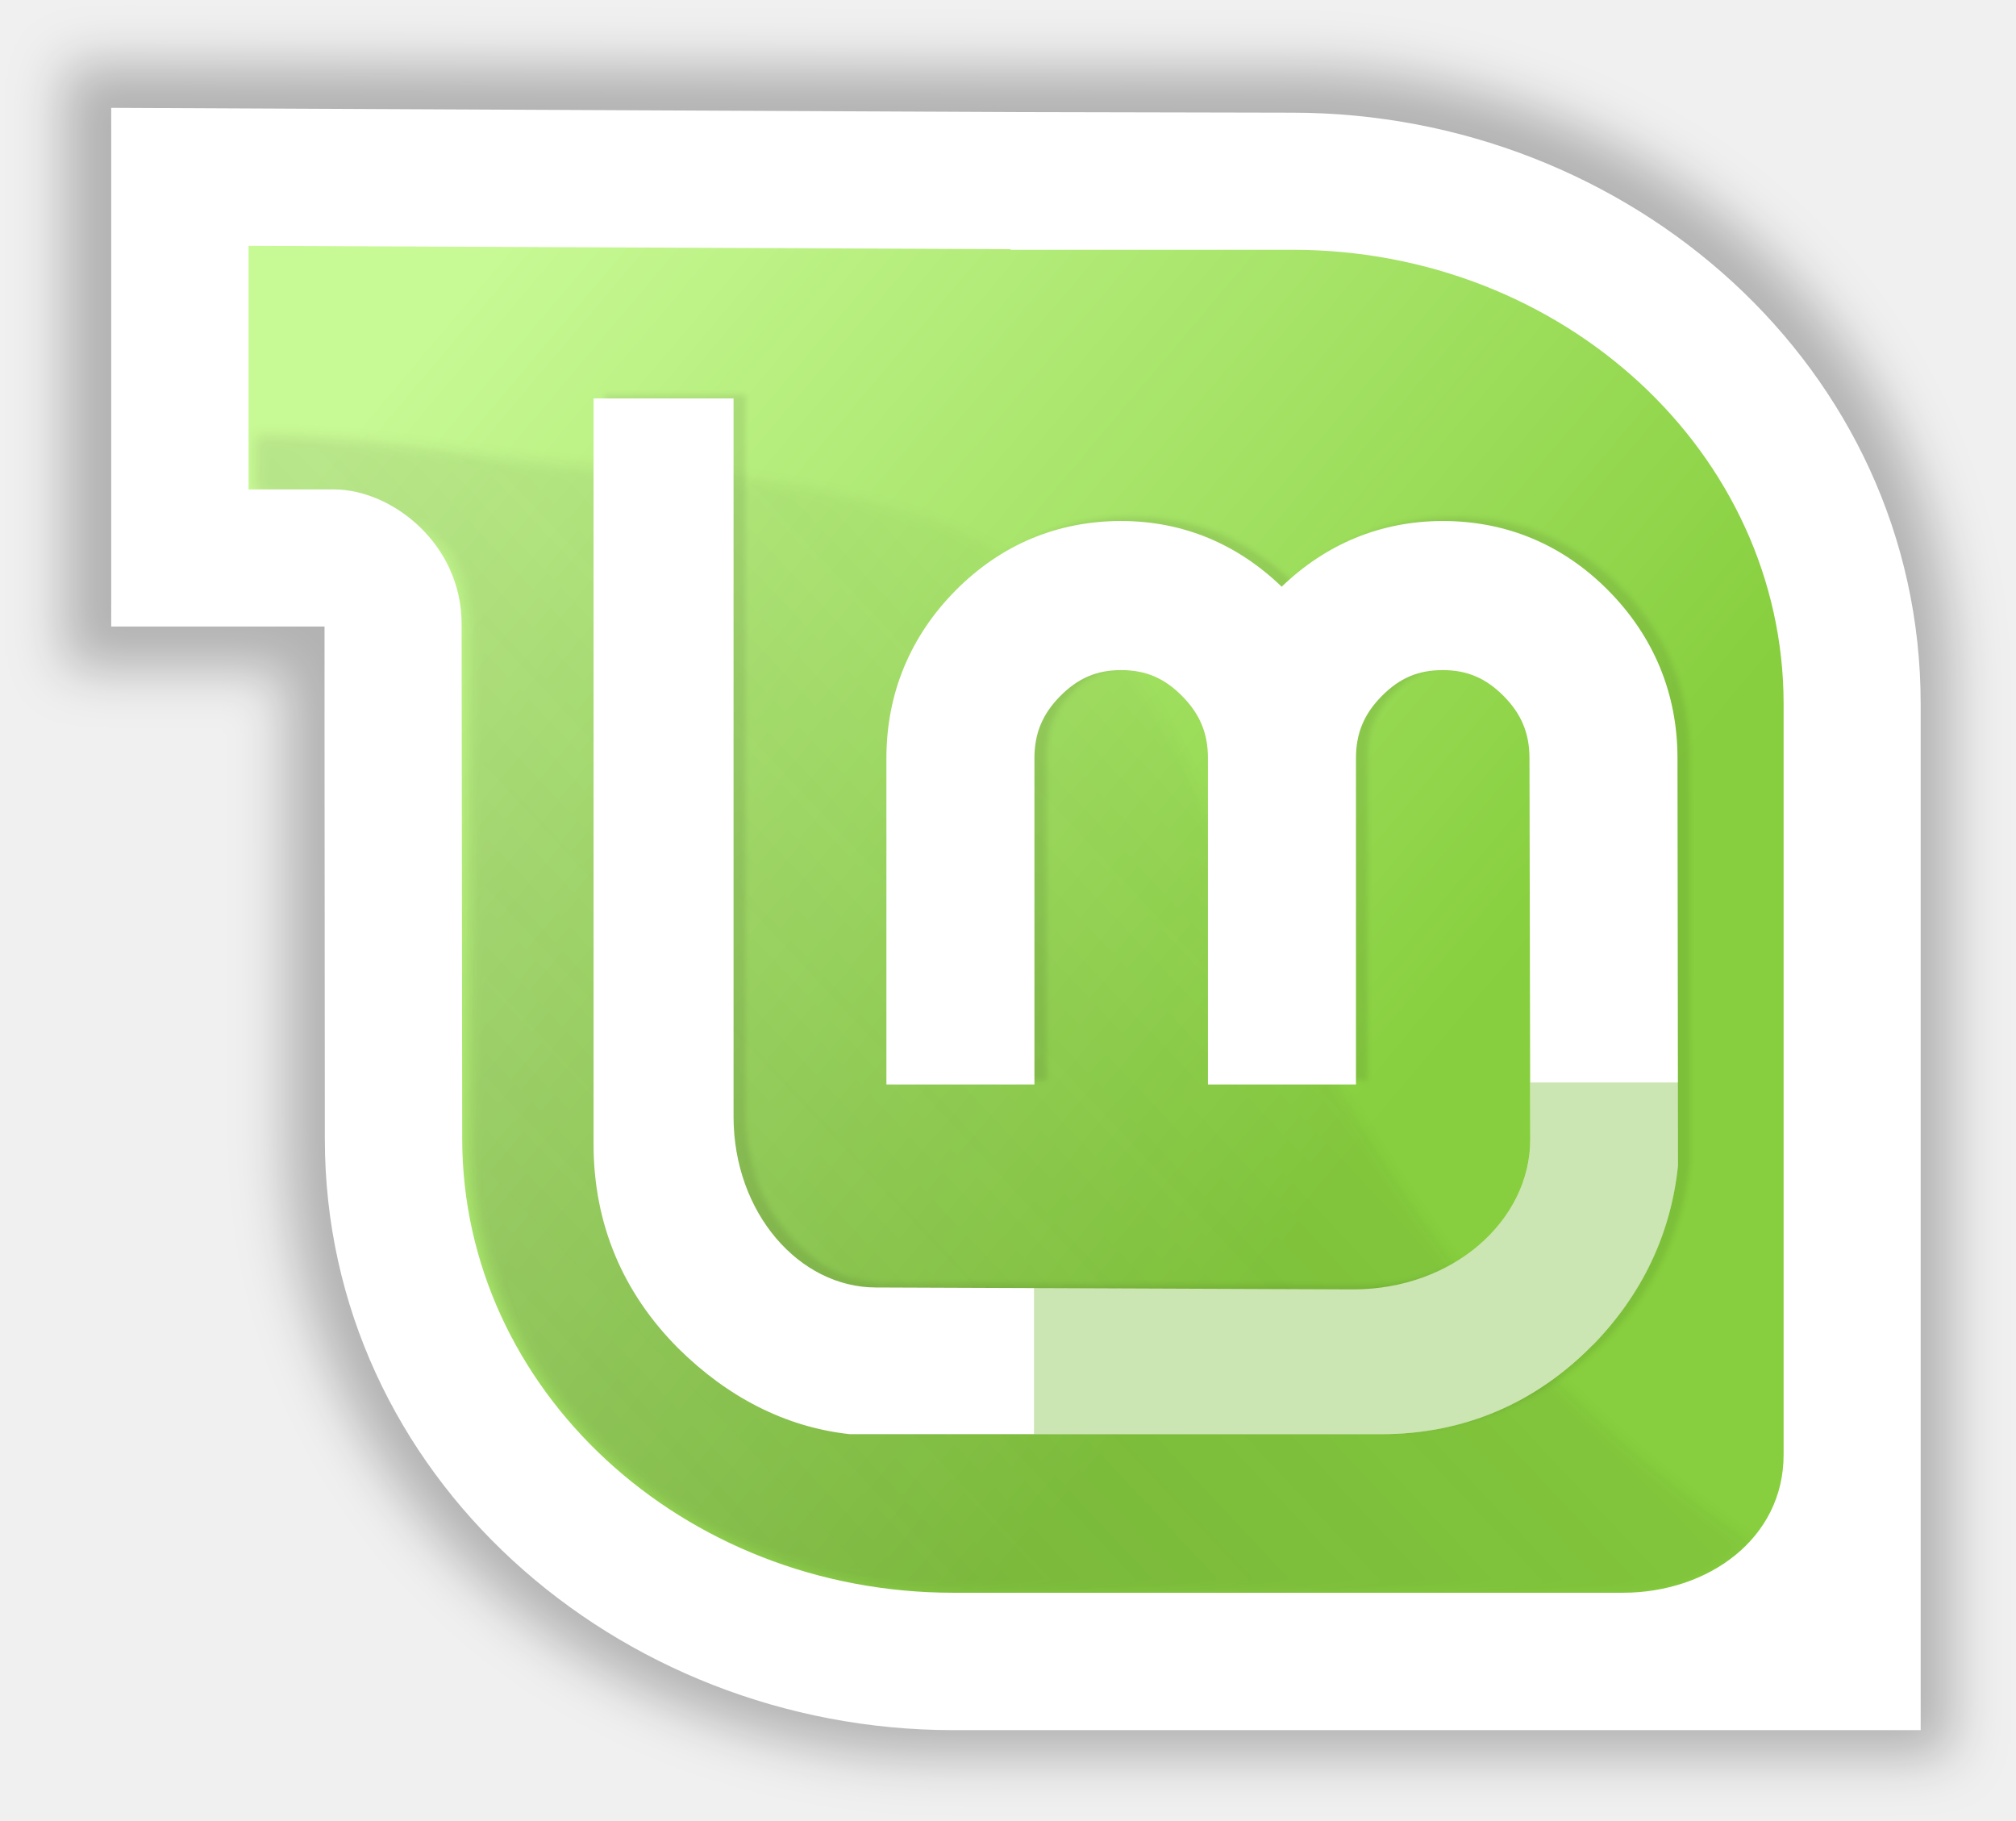
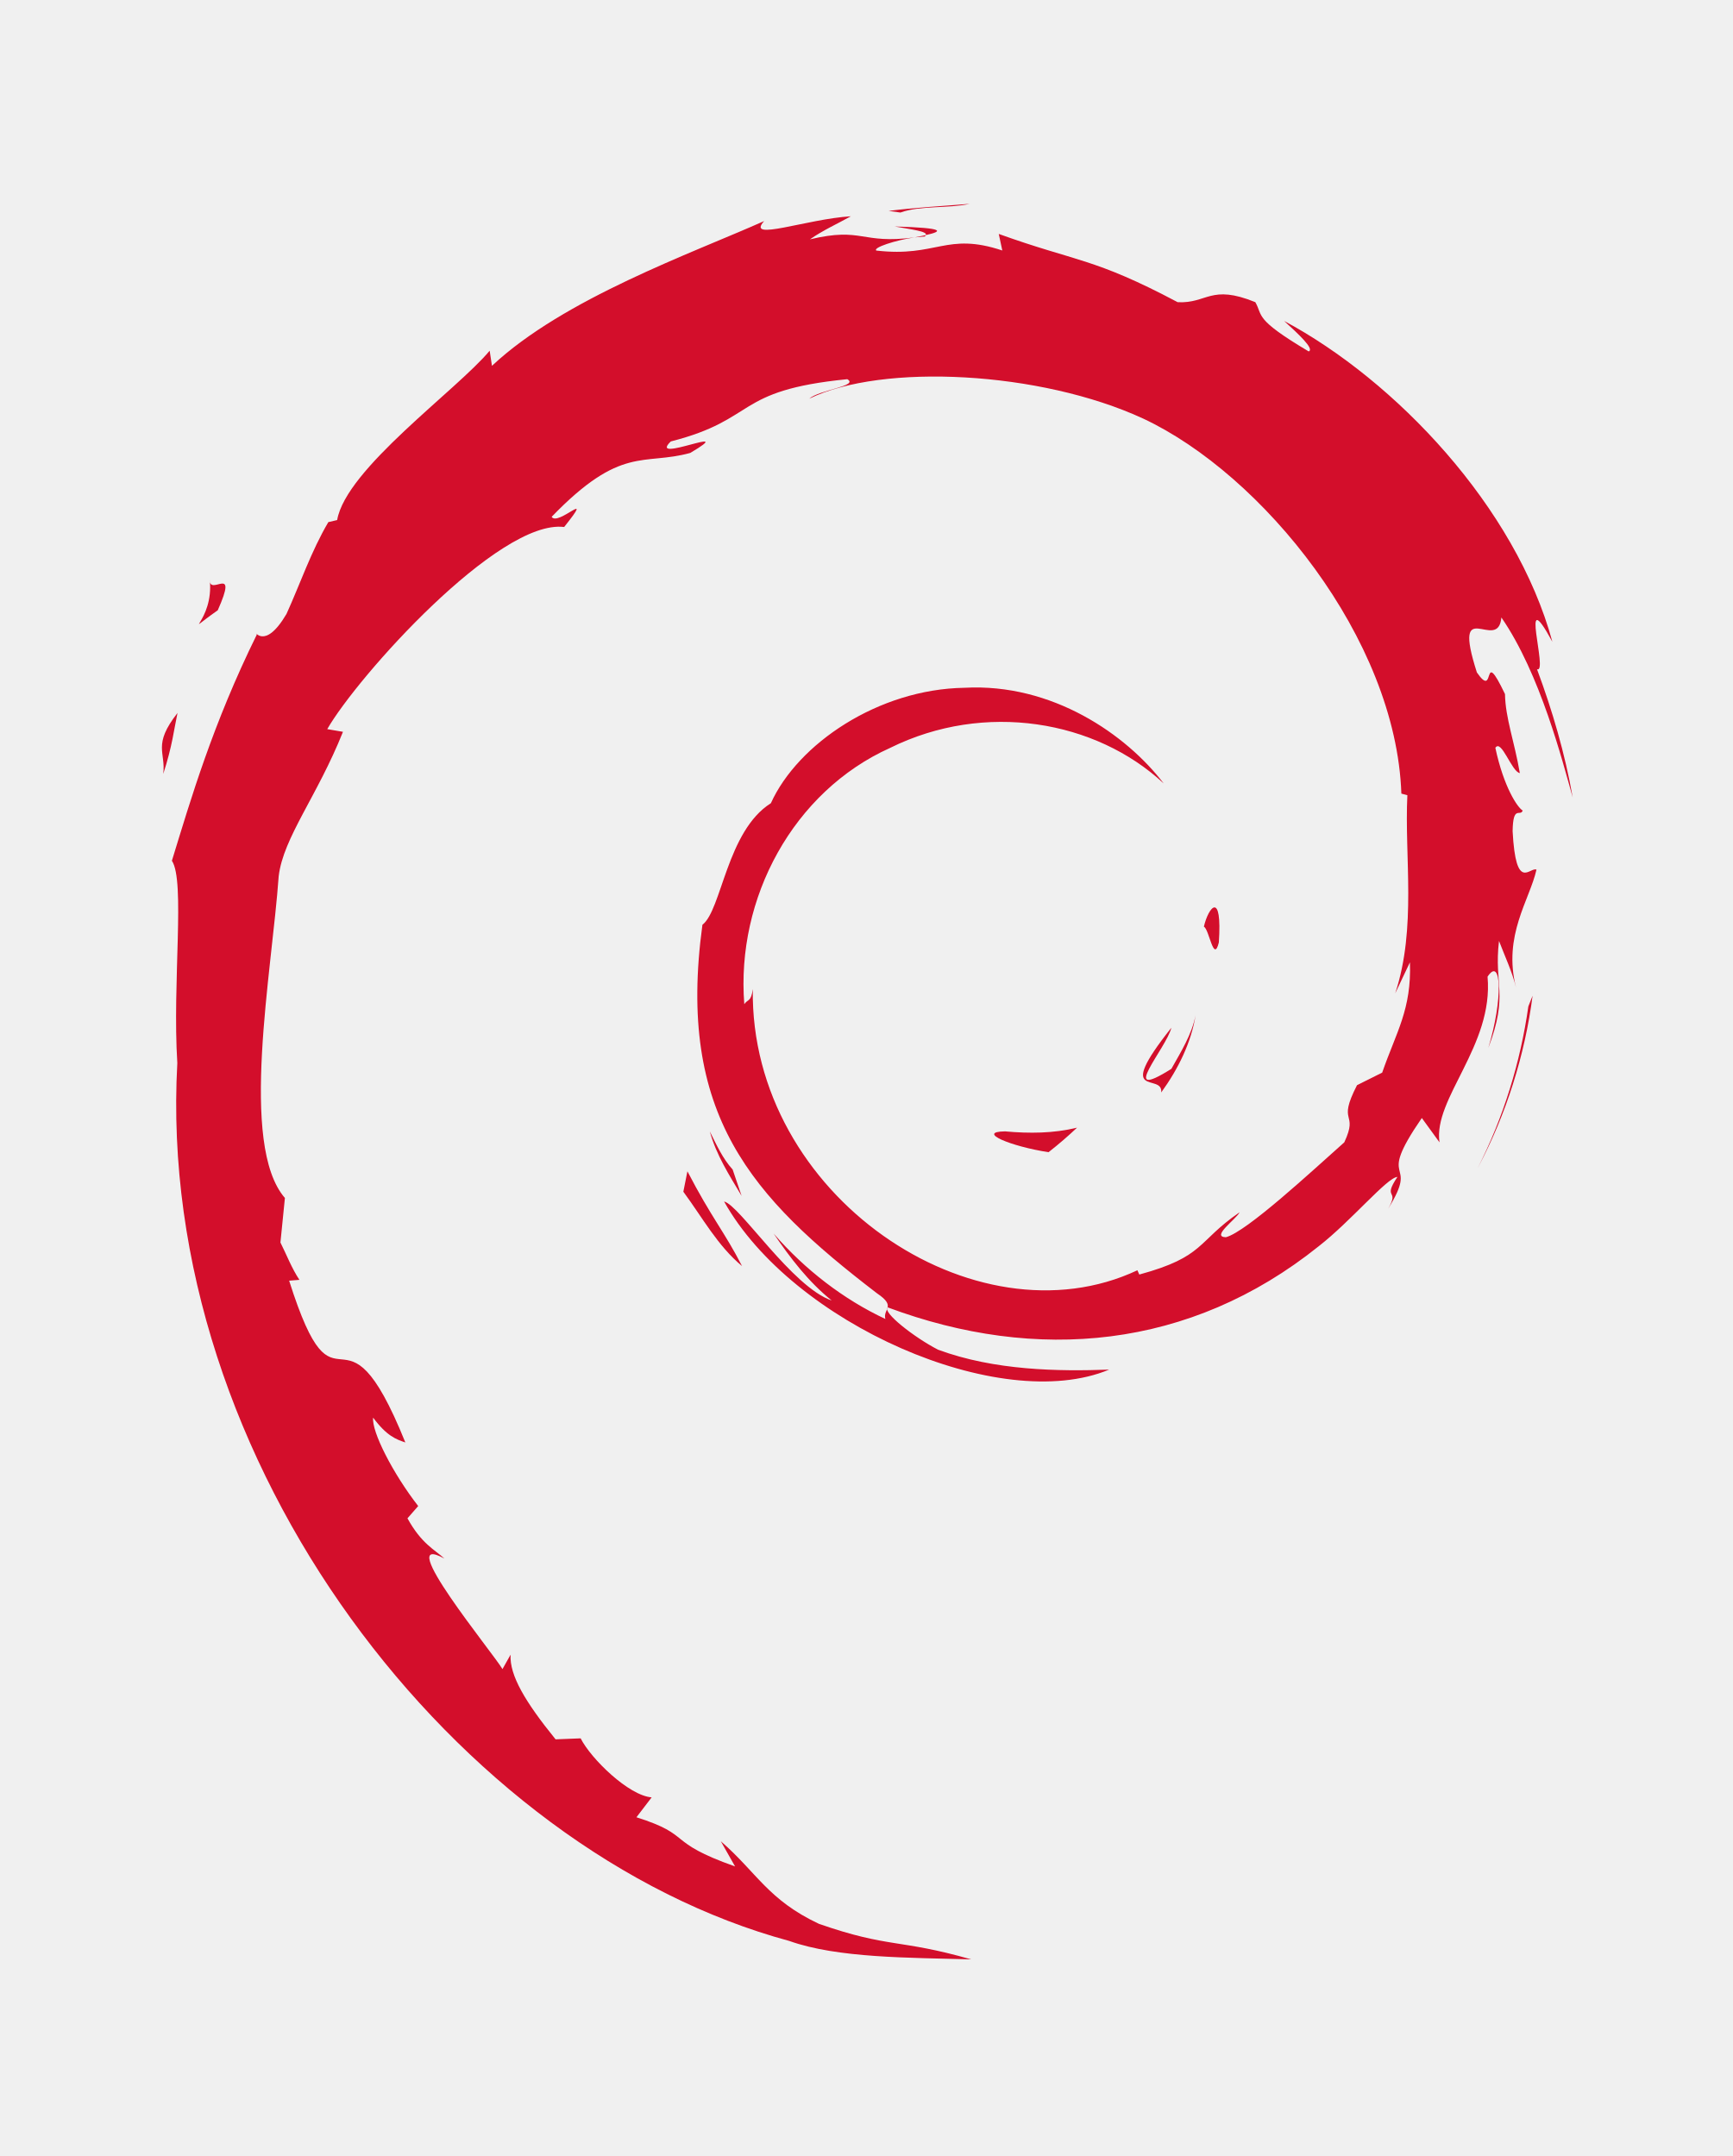
- <svg xmlns="http://www.w3.org/2000/svg" xmlns:xlink="http://www.w3.org/1999/xlink" width="736.606" height="665.232" id="svg2980" version="1.1">
-   <defs id="defs2982">
-     <filter color-interpolation-filters="sRGB" id="filter3546">
-       <feGaussianBlur stdDeviation="0.16" id="feGaussianBlur3548" />
-     </filter>
-     <linearGradient id="linearGradient3431">
-       <stop id="stop3433" offset="0" style="stop-color:#3d3d3d;stop-opacity:1;" />
-       <stop id="stop3435" offset="1" style="stop-color:#000000;stop-opacity:0.114;" />
-     </linearGradient>
-     <filter color-interpolation-filters="sRGB" id="filter3291">
-       <feGaussianBlur stdDeviation="0.401" id="feGaussianBlur3293" />
-     </filter>
-     <linearGradient id="linearGradient3312">
-       <stop style="stop-color:#c7f994;stop-opacity:1;" offset="0" id="stop3314" />
-       <stop style="stop-color:#87cf3e;stop-opacity:1;" offset="1" id="stop3316" />
-     </linearGradient>
-     <filter color-interpolation-filters="sRGB" id="filter3573">
-       <feGaussianBlur stdDeviation="1.628" id="feGaussianBlur3575" />
-     </filter>
-     <linearGradient xlink:href="#linearGradient3312" id="linearGradient3048" gradientUnits="userSpaceOnUse" gradientTransform="matrix(2.708549,0,0,2.708549,543.0843,-420.2664)" x1="61.429" y1="362.143" x2="116.429" y2="408.571" />
-     <linearGradient xlink:href="#linearGradient3431" id="linearGradient3050" gradientUnits="userSpaceOnUse" gradientTransform="translate(0,80)" spreadMethod="pad" x1="70.492" y1="416.389" x2="113.642" y2="375.88" />
-   </defs>
-   <g id="layer1" transform="translate(-1.696748,-160.8265)">
-     <g id="g3039" transform="matrix(2.326568,0,0,2.326568,-1511.197,-997.7332)">
-       <path transform="matrix(2.588589,0,0,2.588589,-60.55663,-548.8159)" id="path3543" d="m 331.79,510.933 c -21.29,0 -39.766,-16.14 -39.766,-37.411 l -0.019,-21.992 0,-6.586 -13.498,0 0,-36.651 56.92,0.268 17.806,0.038 c 21.309,0 39.766,16.121 39.766,37.411 l 0,64.923 -61.209,0 0,0 0,0 z" style="opacity:0.26;color:#000000;fill:#000000;fill-opacity:1;fill-rule:evenodd;stroke:none;stroke-width:1;marker:none;visibility:visible;display:inline;overflow:visible;filter:url(#filter3573);enable-background:accumulate" />
-       <path id="path2576" d="m 936.423,730.131 c 0,-36.536 0,-122.725 0,-122.725 0,-41.001 -35.956,-74.237 -80.321,-74.237 l -46.046,0 0,-0.099 -124.537,-0.544 0,44.778 c 0,0 10.169,0 19.117,0 13.344,0 15.702,9.212 15.702,21.962 l 0.099,79.163 c 0,41.001 35.956,74.237 80.271,74.237 l 109.413,0 c 14.027,0 26.301,-8.883 26.301,-22.535 z" style="fill:url(#linearGradient3048);fill-opacity:1;fill-rule:evenodd;display:inline" />
-       <path transform="matrix(2.602414,0,0,2.602414,553.5815,-562.0902)" id="path3419" d="m 142.938,500.531 c -10.752,-7.409 -18.367,-15.92 -24.781,-27.188 -12.644,-23.358 -9.688,-34.953 -41,-37.688 -9.036,0 -15.051,-2 -24.562,-2 l 0,3.312 c 10e-7,10e-6 3.759,1.907 7.062,1.907 4.927,1e-5 5.781,3.418 5.781,8.125 l 0.031,29.155 c -3e-6,15.138 13.295,27.406 29.656,27.406 l 40.375,0 c 2.964,0 5.626,-1.168 7.438,-3.031 z" style="opacity:0.175;fill:url(#linearGradient3050);fill-opacity:1;fill-rule:nonzero;display:inline;filter:url(#filter3291)" />
-       <path transform="matrix(2.602414,0,0,2.602414,553.5815,-562.0902)" id="path2620" d="m 105.518,438.54 c -3.837,0 -7.246,1.424 -9.985,4.191 -2.738,2.765 -4.175,6.218 -4.175,10.114 l 0,19.695 8.933,0 0,-19.695 c 0,-1.493 0.487,-2.661 1.554,-3.738 1.07,-1.081 2.203,-1.57 3.674,-1.57 1.502,0 2.618,0.487 3.69,1.57 1.066,1.077 1.554,2.245 1.554,3.738 l 0,19.695 8.933,0 0,-19.695 c 0,-1.493 0.487,-2.661 1.554,-3.738 1.072,-1.083 2.188,-1.57 3.69,-1.57 1.471,0 2.604,0.489 3.674,1.57 1.066,1.077 1.554,2.245 1.554,3.738 l 0.049,23.012 c 0,4.909 -4.675,9.046 -10.681,9.046 l -28.806,-0.113 c -4.635,0 -8.593,-4.511 -8.593,-10.309 l 0,-43.335 -8.447,0 0,45.002 c 0,4.775 1.747,8.962 5.146,12.348 2.905,2.868 6.399,4.564 10.325,4.984 l 0,0.162 32.074,0 c 4.929,0 9.259,-1.833 12.752,-5.389 l 0.016,0 c 2.971,-3.052 4.708,-6.71 5.13,-10.826 l -0.032,-24.582 c 0,-3.896 -1.437,-7.349 -4.175,-10.114 -2.739,-2.767 -6.148,-4.191 -9.985,-4.191 -3.766,0 -7.061,1.4 -9.726,3.965 -2.657,-2.56 -5.929,-3.965 -9.694,-3.965 z" style="color:#000000;fill:#000000;fill-opacity:0.08;fill-rule:evenodd;stroke:none;stroke-width:4.767;marker:none;visibility:visible;display:inline;overflow:visible;filter:url(#filter3546);enable-background:accumulate" />
-       <path id="path4130" d="m 826.328,579.783 c -9.985,0 -18.856,3.707 -25.985,10.908 -7.125,7.197 -10.866,16.182 -10.866,26.321 l 0,51.254 23.247,0 0,-51.254 c 0,-3.886 1.268,-6.925 4.043,-9.728 2.784,-2.812 5.732,-4.085 9.56,-4.085 3.908,0 6.812,1.267 9.602,4.085 2.775,2.803 4.043,5.842 4.043,9.728 l 0,51.254 23.247,0 0,-51.254 c 0,-3.886 1.268,-6.925 4.043,-9.728 2.79,-2.818 5.694,-4.085 9.602,-4.085 3.828,0 6.776,1.273 9.56,4.085 2.775,2.803 4.043,5.842 4.043,9.728 l 0.126,59.887 c 0,12.775 -12.166,23.542 -27.796,23.542 l -74.964,-0.295 c -12.061,0 -22.363,-11.74 -22.363,-26.827 l 0,-112.776 -21.984,0 0,117.114 c 0,12.426 4.547,23.322 13.392,32.134 7.561,7.463 16.653,12.3 26.869,13.393 l 83.471,-2e-4 c 12.827,0 24.095,-4.769 33.186,-14.024 l 0.042,0 c 7.732,-7.944 12.252,-17.462 13.35,-28.174 l -0.084,-63.972 c 0,-10.14 -3.741,-19.124 -10.866,-26.321 -7.128,-7.201 -16,-10.908 -25.985,-10.908 -9.801,0 -18.377,3.644 -25.311,10.318 -6.914,-6.663 -15.43,-10.318 -25.227,-10.318 z" style="color:#000000;fill:#ffffff;fill-opacity:1;fill-rule:evenodd;stroke:none;stroke-width:1;marker:none;visibility:visible;display:inline;overflow:visible;enable-background:accumulate" />
-       <path id="path4132" d="m 812.657,700.224 0,22.959 54.605,0 c 12.827,0 24.029,-4.784 33.12,-14.039 l 0.078,0 c 7.732,-7.944 12.242,-17.443 13.341,-28.156 l 0,-13.031 -23.192,0 0,8.92 c 0,12.775 -12.138,23.502 -27.768,23.502 l -50.184,-0.155 z" style="opacity:0.3;color:#000000;fill:#52a800;fill-opacity:1;fill-rule:evenodd;stroke:none;stroke-width:1;marker:none;visibility:visible;display:inline;overflow:visible;enable-background:accumulate" />
-       <path d="m 799.982,769.661 c -52.843,0 -98.7,-40.06 -98.7,-92.855 l -0.047,-64.105 0,-16.347 -33.502,0 0,-81.45 141.278,0.665 44.194,0.095 c 52.89,0 98.7,40.012 98.7,92.855 l 0,161.142 -151.923,0 0,0 0,0 z m 130.396,-43.226 c 0,-35.104 0,-117.916 0,-117.916 0,-39.394 -34.547,-71.328 -77.173,-71.328 l -44.242,0 0,-0.095 -119.657,-0.523 0,38.254 c 0,0 4.806,0 13.404,0 9.1,0 20.05,8.552 20.05,21.101 l 0.095,80.83 c 0,39.394 34.547,71.328 77.126,71.328 l 105.126,0 c 13.477,0 25.27,-8.535 25.27,-21.652 z" style="color:#000000;fill:#ffffff;fill-opacity:1;fill-rule:evenodd;stroke:none;stroke-width:1;marker:none;visibility:visible;display:inline;overflow:visible;enable-background:accumulate" id="path6141" />
+ <svg xml:space="preserve" width="87.125" height="108.445" viewBox="-10 -10 107 128">
+   <g id="Layer_x0020_1">
+     <g style="fill-rule:nonzero;fill:#D30E2B;">
+       <g>
+         <path d="M52.068,57.297c-1.797,0.025,0.34,0.926,2.687,1.287c0.648-0.508,1.235-1.018,1.76-1.516c-1.461,0.357-2.948,0.365-4.446,0.229z" />
+         <path d="M61.714,54.893c1.07-1.477,1.85-3.094,2.124-4.766c-0.24,1.191-0.886,2.221-1.496,3.307c-3.358,2.115-0.316-1.256-0.002-2.537c-3.61,4.547-0.496,2.727-0.626,3.996z" />
+         <path d="M65.273,45.629c0.218-3.236-0.637-2.213-0.924-0.979c0.335,0.174,0.6,2.281,0.924,0.979z" />
+         <path d="M45.254,1.398c0.959,0.172,2.073,0.305,1.915,0.533c1.05-0.23,1.288-0.441-1.915-0.533z" />
+         <path d="M47.169,1.932l-0.677,0.141l0.631-0.057l0.046-0.084z" />
+         <path d="M77.074,46.855c0.107,2.906-0.849,4.316-1.713,6.812l-1.553,0.775c-1.271,2.469,0.124,1.568-0.787,3.531c-1.984,1.764-6.02,5.52-7.312,5.863c-0.944-0.021,0.639-1.113,0.846-1.541c-2.656,1.824-2.132,2.738-6.194,3.846l-0.118-0.264     c-10.019,4.713-23.935-4.627-23.752-17.371c-0.106,0.809-0.304,0.607-0.525,0.934c-0.518-6.557,3.027-13.143,9.007-15.832c5.849-2.895,12.704-1.707,16.894,2.197c-2.301-3.014-6.881-6.209-12.309-5.91c-5.317,0.084-10.291,3.463-11.951,7.131     c-2.724,1.715-3.04,6.611-4.227,7.508c-1.599,11.736,3.003,16.807,10.787,22.771c1.224,0.826,0.344,0.951,0.51,1.58c-2.586-1.211-4.954-3.039-6.901-5.277c1.033,1.512,2.148,2.982,3.589,4.137c-2.438-0.826-5.695-5.908-6.646-6.115     c4.203,7.525,17.051,13.197,23.78,10.383c-3.113,0.115-7.068,0.064-10.566-1.229c-1.471-0.756-3.468-2.322-3.11-2.615c9.182,3.43,18.667,2.598,26.611-3.771c2.021-1.574,4.229-4.252,4.868-4.289c-0.961,1.445,0.164,0.695-0.574,1.971     c2.013-3.248-0.875-1.322,2.081-5.609l1.092,1.504c-0.406-2.697,3.35-5.971,2.967-10.234c0.862-1.305,0.961,1.402,0.047,4.402c1.269-3.328,0.336-3.863,0.66-6.609c0.353,0.924,0.815,1.904,1.053,2.879c-0.827-3.217,0.846-5.416,1.261-7.285     c-0.409-0.182-1.275,1.422-1.473-2.377c0.028-1.65,0.459-0.865,0.624-1.271c-0.323-0.186-1.174-1.451-1.69-3.877c0.374-0.57,1.002,1.479,1.511,1.562c-0.327-1.93-0.892-3.4-0.916-4.881c-1.49-3.113-0.527,0.416-1.736-1.336c-1.585-4.947,1.316-1.148,1.513-3.396     c2.404,3.482,3.774,8.881,4.405,11.117c-0.481-2.727-1.257-5.367-2.205-7.922c0.731,0.307-1.176-5.609,0.95-1.691C83.6,18.703,76.155,10.898,69.306,7.236c0.837,0.768,1.896,1.73,1.516,1.881c-3.406-2.027-2.808-2.186-3.296-3.043     c-2.773-1.129-2.956,0.092-4.794,0.002c-5.229-2.773-6.238-2.479-11.051-4.217l0.219,1.023c-3.465-1.154-4.038,0.438-7.782,0.004c-0.228-0.178,1.199-0.645,2.375-0.814c-3.35,0.441-3.192-0.66-6.471,0.121c0.808-0.566,1.662-0.941,2.524-1.424     c-2.732,0.166-6.522,1.59-5.353,0.295c-4.456,1.988-12.37,4.779-16.811,8.943l-0.141-0.934c-2.034,2.443-8.874,7.297-9.419,10.461l-0.544,0.127c-1.059,1.793-1.744,3.824-2.584,5.67c-1.385,2.359-2.03,0.908-1.833,1.277C3.139,32.133,1.785,36.773,0.616,40.58     c0.833,1.244,0.021,7.494,0.335,12.496c-1.367,24.705,17.338,48.691,37.785,54.229c2.997,1.072,7.453,1.031,11.244,1.141c-4.473-1.279-5.051-0.678-9.407-2.197c-3.143-1.48-3.832-3.17-6.058-5.102l0.881,1.557c-4.366-1.545-2.539-1.912-6.091-3.037l0.94-1.229     c-1.415-0.107-3.748-2.385-4.386-3.646l-1.548,0.061c-1.86-2.295-2.852-3.949-2.779-5.23l-0.5,0.891c-0.566-0.973-6.843-8.607-3.587-6.83c-0.604-0.553-1.409-0.9-2.281-2.484l0.663-0.758c-1.566-2.016-2.884-4.6-2.783-5.461c0.836,1.129,1.415,1.34,1.989,1.533     c-3.957-9.818-4.179-0.541-7.176-9.994l0.634-0.051c-0.485-0.732-0.781-1.527-1.172-2.307l0.276-2.75c-2.848-3.289-0.795-14.002-0.384-19.877c0.284-2.389,2.378-4.932,3.97-8.92l-0.971-0.166c1.854-3.234,10.587-12.988,14.631-12.486     c1.959-2.461-0.39-0.01-0.772-0.629c4.303-4.453,5.656-3.146,8.561-3.947c3.132-1.859-2.688,0.725-1.203-0.709c5.414-1.383,3.837-3.145,10.899-3.846c0.745,0.424-1.729,0.654-2.35,1.205c4.511-2.207,14.275-1.705,20.616,1.225     c7.359,3.439,15.627,13.605,15.953,23.17l0.371,0.1c-0.187,3.803,0.583,8.199-0.751,12.238l0.907-1.912z" />
+         <path d="M32.454,59.764l-0.252,1.26c1.182,1.604,2.118,3.342,3.626,4.596c-1.085-2.117-1.891-2.992-3.374-5.855z" />
+         <path d="M35.246,59.654c-0.625-0.691-0.994-1.523-1.409-2.352c0.396,1.457,1.208,2.709,1.963,3.982l-0.554-1.631z" />
+         <path d="M84.65,48.916l-0.263,0.662c-0.484,3.438-1.529,6.84-3.131,9.994c1.769-3.328,2.912-6.969,3.394-10.656z" />
+         <path d="M45.61,0.537C46.825,0.092,48.597,0.293,49.886,0c-1.681,0.141-3.352,0.225-5.004,0.438l0.729,0.1z" />
+         <path d="M2.954,23.219c0.28,2.592-1.949,3.598,0.494,1.889c1.311-2.951-0.512-0.814-0.494-1.889z" />
+         <path d="M0.082,35.215c0.563-1.729,0.665-2.766,0.881-3.766c-1.557,1.988-0.717,2.412-0.881,3.766z" />
+       </g>
    </g>
  </g>
</svg>
